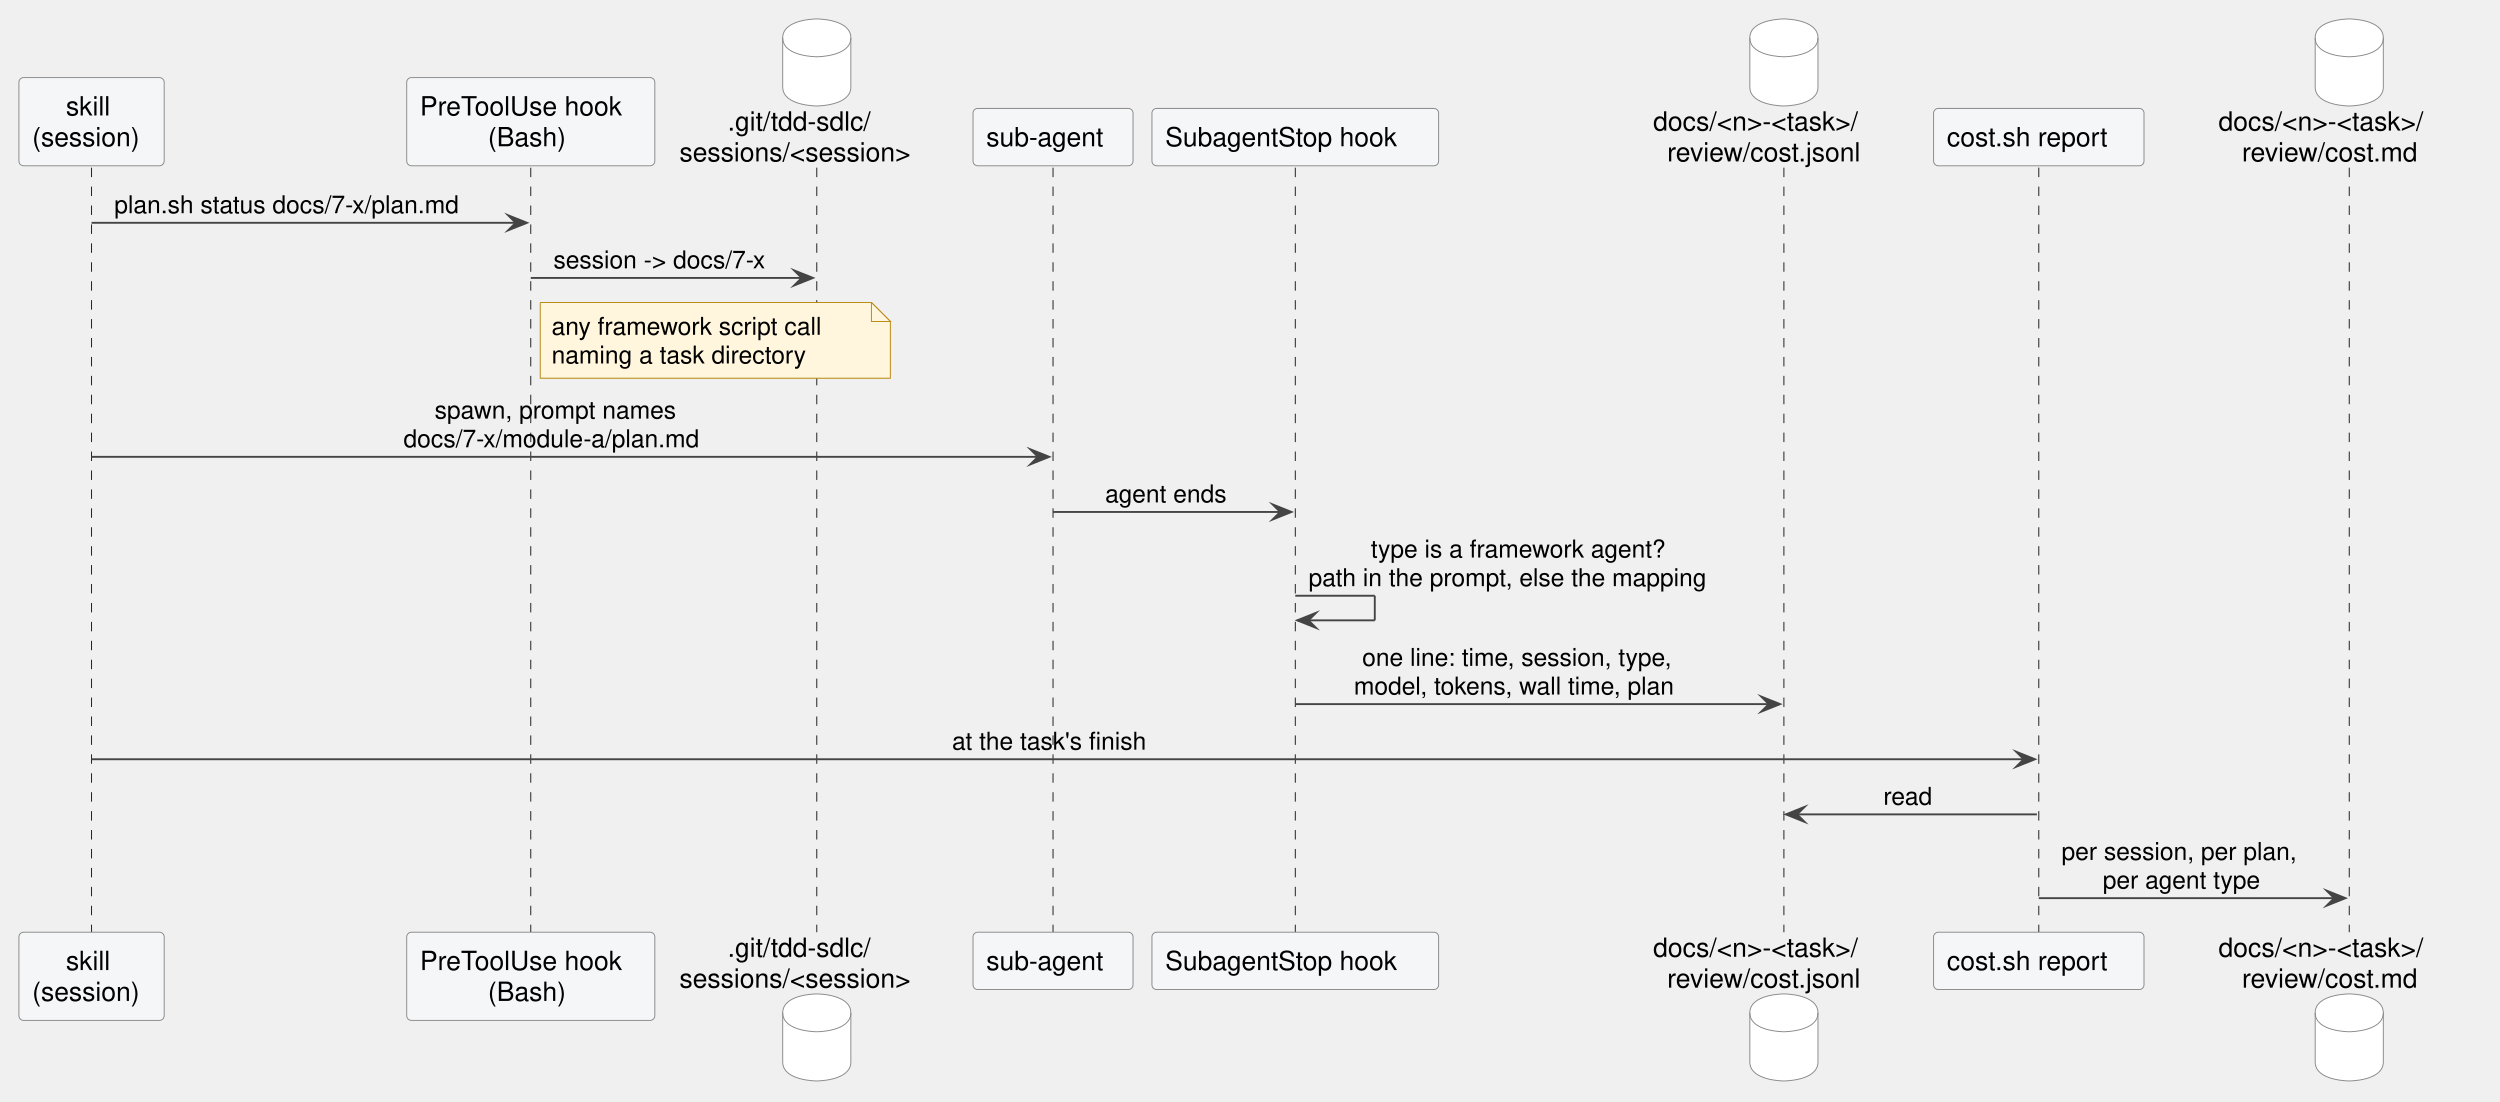
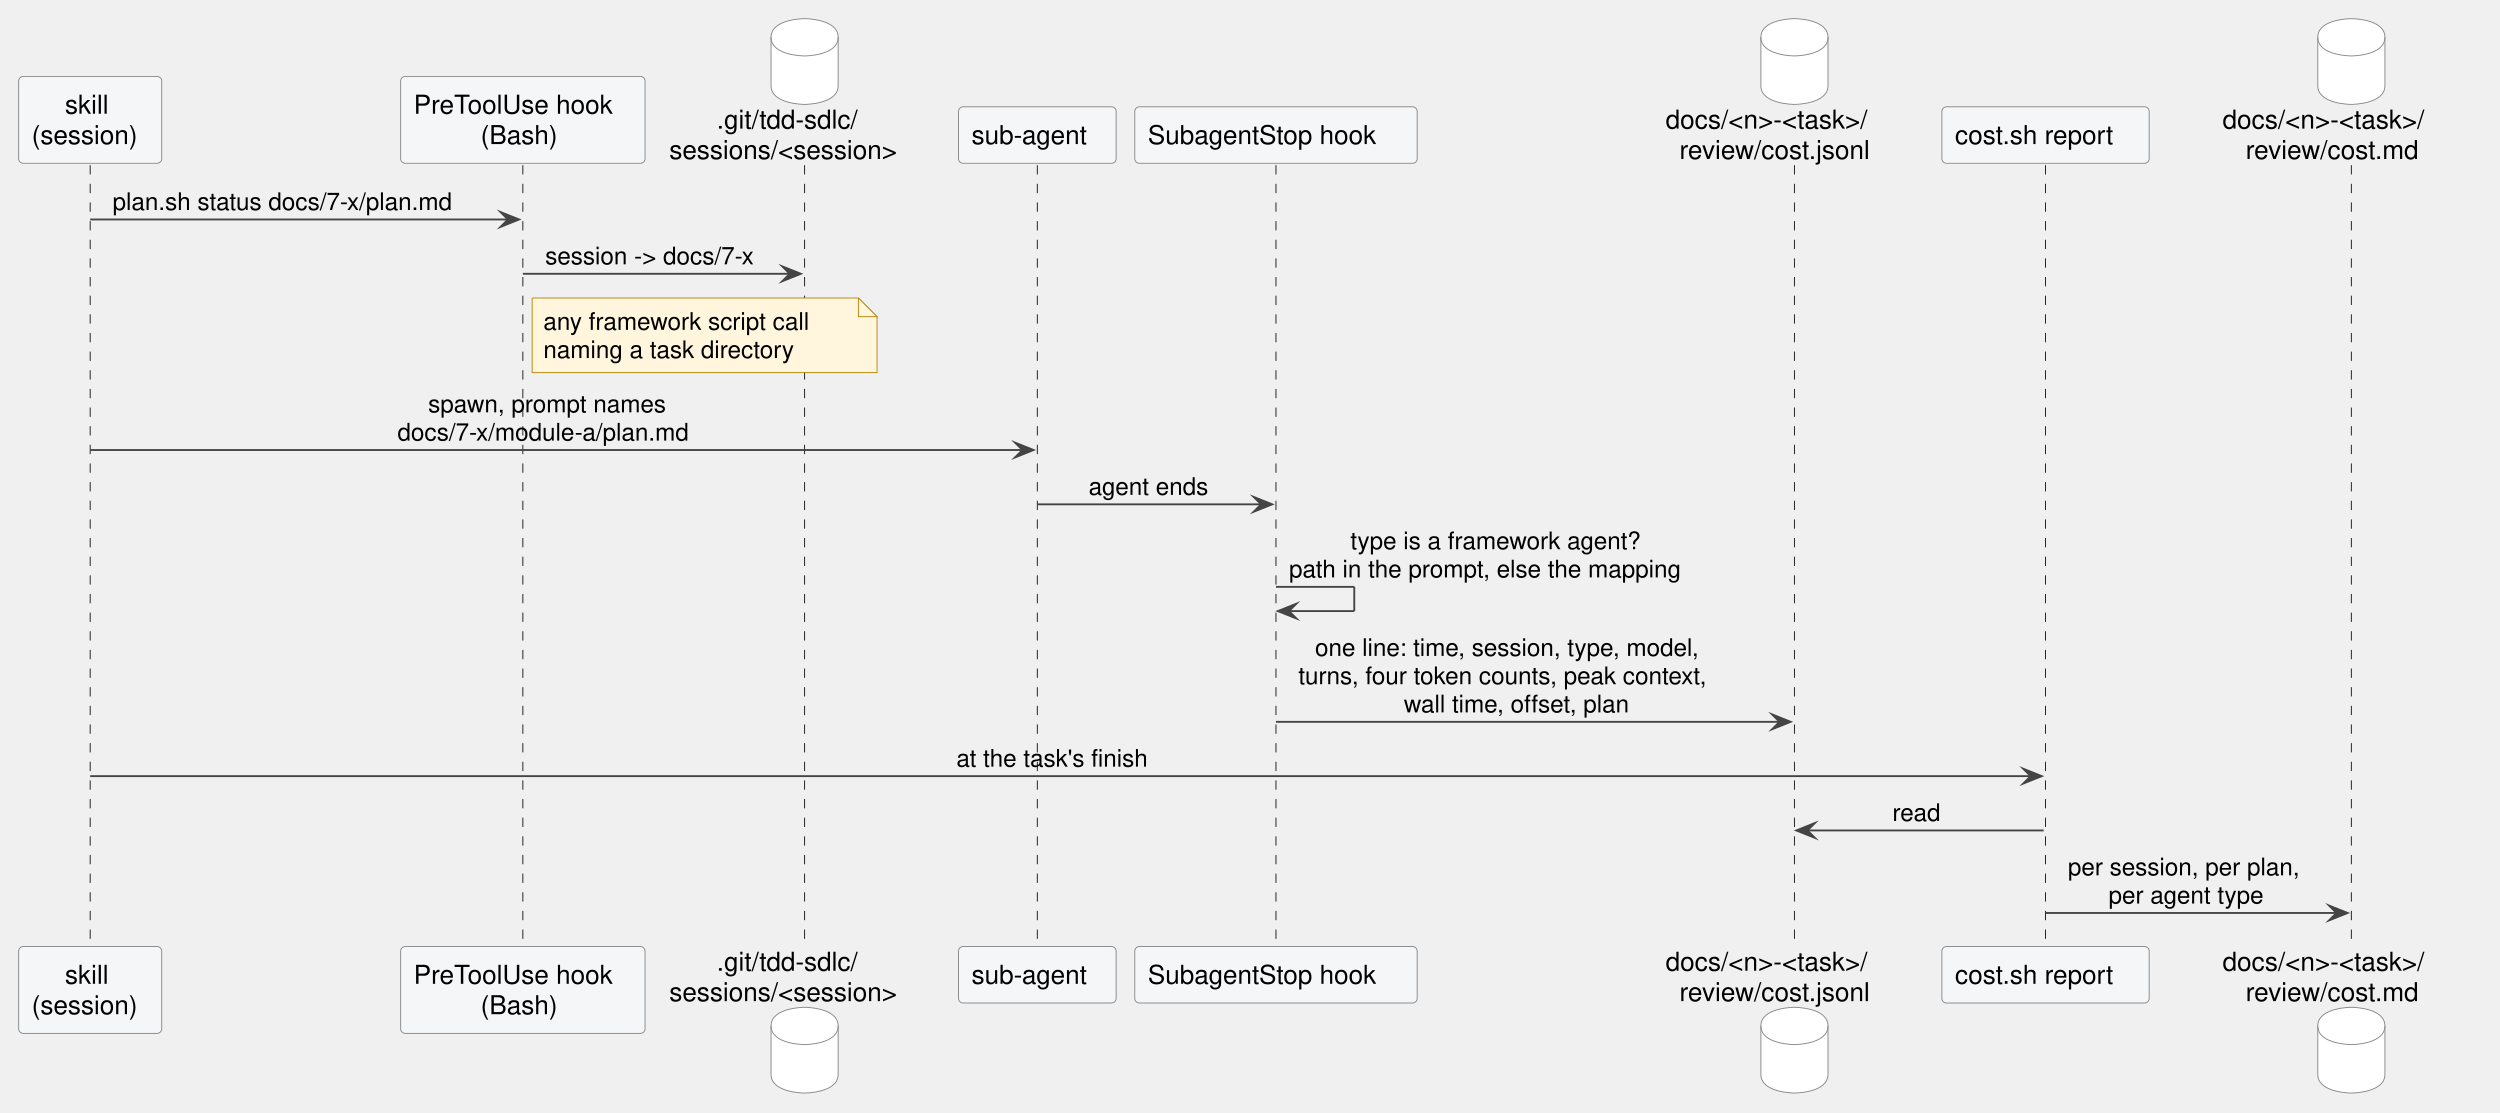
- <svg xmlns="http://www.w3.org/2000/svg" version="1.1" data-diagram-type="SEQUENCE" style="width:1321px;height:582px;background:#FFFFFF;" width="1321px" height="582px" viewBox="0 0 1321 582" zoomAndPan="magnify" preserveAspectRatio="none" contentStyleType="text/css">
+ <svg xmlns="http://www.w3.org/2000/svg" version="1.1" data-diagram-type="SEQUENCE" style="width:1341px;height:597px;background:#FFFFFF;" width="1341px" height="597px" viewBox="0 0 1341 597" zoomAndPan="magnify" preserveAspectRatio="none" contentStyleType="text/css">
  <defs />
  <g font-family="sans-serif" lengthAdjust="spacing">
    <g>
-       <rect x="44.874" y="88.594" width="8" height="403.992" fill="#000" fill-opacity="0" />
-       <line x1="48.374" y1="88.594" x2="48.374" y2="492.586" style="stroke:#181818;stroke-width:0.5;stroke-dasharray:5,5;" />
+       <rect x="44.874" y="88.594" width="8" height="419.125" fill="#000" fill-opacity="0" />
+       <line x1="48.374" y1="88.594" x2="48.374" y2="507.719" style="stroke:#181818;stroke-width:0.5;stroke-dasharray:5,5;" />
    </g>
    <g>
-       <rect x="276.956" y="88.594" width="8" height="403.992" fill="#000" fill-opacity="0" />
-       <line x1="280.456" y1="88.594" x2="280.456" y2="492.586" style="stroke:#181818;stroke-width:0.5;stroke-dasharray:5,5;" />
+       <rect x="276.956" y="88.594" width="8" height="419.125" fill="#000" fill-opacity="0" />
+       <line x1="280.456" y1="88.594" x2="280.456" y2="507.719" style="stroke:#181818;stroke-width:0.5;stroke-dasharray:5,5;" />
    </g>
    <g>
-       <rect x="428.087" y="88.594" width="8" height="403.992" fill="#000" fill-opacity="0" />
-       <line x1="431.587" y1="88.594" x2="431.587" y2="492.586" style="stroke:#181818;stroke-width:0.5;stroke-dasharray:5,5;" />
+       <rect x="428.087" y="88.594" width="8" height="419.125" fill="#000" fill-opacity="0" />
+       <line x1="431.587" y1="88.594" x2="431.587" y2="507.719" style="stroke:#181818;stroke-width:0.5;stroke-dasharray:5,5;" />
    </g>
    <g>
-       <rect x="552.919" y="88.594" width="8" height="403.992" fill="#000" fill-opacity="0" />
-       <line x1="556.419" y1="88.594" x2="556.419" y2="492.586" style="stroke:#181818;stroke-width:0.5;stroke-dasharray:5,5;" />
+       <rect x="552.919" y="88.594" width="8" height="419.125" fill="#000" fill-opacity="0" />
+       <line x1="556.419" y1="88.594" x2="556.419" y2="507.719" style="stroke:#181818;stroke-width:0.5;stroke-dasharray:5,5;" />
    </g>
    <g>
-       <rect x="680.932" y="88.594" width="8" height="403.992" fill="#000" fill-opacity="0" />
-       <line x1="684.432" y1="88.594" x2="684.432" y2="492.586" style="stroke:#181818;stroke-width:0.5;stroke-dasharray:5,5;" />
+       <rect x="680.932" y="88.594" width="8" height="419.125" fill="#000" fill-opacity="0" />
+       <line x1="684.432" y1="88.594" x2="684.432" y2="507.719" style="stroke:#181818;stroke-width:0.5;stroke-dasharray:5,5;" />
    </g>
    <g>
-       <rect x="939.113" y="88.594" width="8" height="403.992" fill="#000" fill-opacity="0" />
-       <line x1="942.613" y1="88.594" x2="942.613" y2="492.586" style="stroke:#181818;stroke-width:0.5;stroke-dasharray:5,5;" />
+       <rect x="959.035" y="88.594" width="8" height="419.125" fill="#000" fill-opacity="0" />
+       <line x1="962.535" y1="88.594" x2="962.535" y2="507.719" style="stroke:#181818;stroke-width:0.5;stroke-dasharray:5,5;" />
    </g>
    <g>
-       <rect x="1073.8" y="88.594" width="8" height="403.992" fill="#000" fill-opacity="0" />
-       <line x1="1077.3" y1="88.594" x2="1077.3" y2="492.586" style="stroke:#181818;stroke-width:0.5;stroke-dasharray:5,5;" />
+       <rect x="1093.721" y="88.594" width="8" height="419.125" fill="#000" fill-opacity="0" />
+       <line x1="1097.221" y1="88.594" x2="1097.221" y2="507.719" style="stroke:#181818;stroke-width:0.5;stroke-dasharray:5,5;" />
    </g>
    <g>
-       <rect x="1237.842" y="88.594" width="8" height="403.992" fill="#000" fill-opacity="0" />
-       <line x1="1241.342" y1="88.594" x2="1241.342" y2="492.586" style="stroke:#181818;stroke-width:0.5;stroke-dasharray:5,5;" />
+       <rect x="1257.763" y="88.594" width="8" height="419.125" fill="#000" fill-opacity="0" />
+       <line x1="1261.263" y1="88.594" x2="1261.263" y2="507.719" style="stroke:#181818;stroke-width:0.5;stroke-dasharray:5,5;" />
    </g>
    <rect x="10" y="41" width="76.747" height="46.594" fill="#F4F6F8" style="stroke:#888;stroke-width:0.5;" rx="2.5" ry="2.5" />
    <text x="34.838" y="60.995" fill="#000" font-size="14" textLength="27.07" font-family="Helvetica">skill</text>
    <text x="17" y="77.292" fill="#000" font-size="14" textLength="62.747" font-family="Helvetica">(session)</text>
    <rect x="214.906" y="41" width="131.1" height="46.594" fill="#F4F6F8" style="stroke:#888;stroke-width:0.5;" rx="2.5" ry="2.5" />
    <text x="221.906" y="60.995" fill="#000" font-size="14" textLength="117.1" font-family="Helvetica">PreToolUse hook</text>
    <text x="257.819" y="77.292" fill="#000" font-size="14" textLength="45.274" font-family="Helvetica">(Bash)</text>
    <text x="384.471" y="68.995" fill="#000" font-size="14" textLength="88.231" font-family="Helvetica">.git/tdd-sdlc/</text>
    <text x="359.028" y="85.292" fill="#000" font-size="14" textLength="139.118" font-family="Helvetica">sessions/&lt;session&gt;</text>
    <path d="M413.587,20 C413.587,10 431.587,10 431.587,10 C431.587,10 449.587,10 449.587,20 L449.587,46 C449.587,56 431.587,56 431.587,56 C431.587,56 413.587,56 413.587,46 L413.587,20" style="stroke:#888;stroke-width:0.5;" fill="#FFF" />
    <path d="M413.587,20 C413.587,30 431.587,30 431.587,30 C431.587,30 449.587,30 449.587,20" style="stroke:#888;stroke-width:0.5;" fill="none" />
    <rect x="514.146" y="57.297" width="84.547" height="30.297" fill="#F4F6F8" style="stroke:#888;stroke-width:0.5;" rx="2.5" ry="2.5" />
    <text x="521.146" y="77.292" fill="#000" font-size="14" textLength="70.547" font-family="Helvetica">sub-agent</text>
    <rect x="608.693" y="57.297" width="151.478" height="30.297" fill="#F4F6F8" style="stroke:#888;stroke-width:0.5;" rx="2.5" ry="2.5" />
    <text x="615.693" y="77.292" fill="#000" font-size="14" textLength="137.478" font-family="Helvetica">SubagentStop hook</text>
-     <text x="873.517" y="68.995" fill="#000" font-size="14" textLength="132.193" font-family="Helvetica">docs/&lt;n&gt;-&lt;task&gt;/</text>
-     <text x="880.947" y="85.292" fill="#000" font-size="14" textLength="117.332" font-family="Helvetica">review/cost.jsonl</text>
-     <path d="M924.613,20 C924.613,10 942.613,10 942.613,10 C942.613,10 960.613,10 960.613,20 L960.613,46 C960.613,56 942.613,56 942.613,56 C942.613,56 924.613,56 924.613,46 L924.613,20" style="stroke:#888;stroke-width:0.5;" fill="#FFF" />
-     <path d="M924.613,20 C924.613,30 942.613,30 942.613,30 C942.613,30 960.613,30 960.613,20" style="stroke:#888;stroke-width:0.5;" fill="none" />
-     <rect x="1021.71" y="57.297" width="111.18" height="30.297" fill="#F4F6F8" style="stroke:#888;stroke-width:0.5;" rx="2.5" ry="2.5" />
-     <text x="1028.71" y="77.292" fill="#000" font-size="14" textLength="97.18" font-family="Helvetica">cost.sh report</text>
-     <text x="1172.245" y="68.995" fill="#000" font-size="14" textLength="132.193" font-family="Helvetica">docs/&lt;n&gt;-&lt;task&gt;/</text>
-     <text x="1184.669" y="85.292" fill="#000" font-size="14" textLength="107.345" font-family="Helvetica">review/cost.md</text>
-     <path d="M1223.342,20 C1223.342,10 1241.342,10 1241.342,10 C1241.342,10 1259.342,10 1259.342,20 L1259.342,46 C1259.342,56 1241.342,56 1241.342,56 C1241.342,56 1223.342,56 1223.342,46 L1223.342,20" style="stroke:#888;stroke-width:0.5;" fill="#FFF" />
-     <path d="M1223.342,20 C1223.342,30 1241.342,30 1241.342,30 C1241.342,30 1259.342,30 1259.342,20" style="stroke:#888;stroke-width:0.5;" fill="none" />
-     <rect x="10" y="492.586" width="76.747" height="46.594" fill="#F4F6F8" style="stroke:#888;stroke-width:0.5;" rx="2.5" ry="2.5" />
-     <text x="34.838" y="512.581" fill="#000" font-size="14" textLength="27.07" font-family="Helvetica">skill</text>
-     <text x="17" y="528.878" fill="#000" font-size="14" textLength="62.747" font-family="Helvetica">(session)</text>
-     <rect x="214.906" y="492.586" width="131.1" height="46.594" fill="#F4F6F8" style="stroke:#888;stroke-width:0.5;" rx="2.5" ry="2.5" />
-     <text x="221.906" y="512.581" fill="#000" font-size="14" textLength="117.1" font-family="Helvetica">PreToolUse hook</text>
-     <text x="257.819" y="528.878" fill="#000" font-size="14" textLength="45.274" font-family="Helvetica">(Bash)</text>
-     <text x="384.471" y="505.581" fill="#000" font-size="14" textLength="88.231" font-family="Helvetica">.git/tdd-sdlc/</text>
-     <text x="359.028" y="521.878" fill="#000" font-size="14" textLength="139.118" font-family="Helvetica">sessions/&lt;session&gt;</text>
-     <path d="M413.587,535.18 C413.587,525.18 431.587,525.18 431.587,525.18 C431.587,525.18 449.587,525.18 449.587,535.18 L449.587,561.18 C449.587,571.18 431.587,571.18 431.587,571.18 C431.587,571.18 413.587,571.18 413.587,561.18 L413.587,535.18" style="stroke:#888;stroke-width:0.5;" fill="#FFF" />
-     <path d="M413.587,535.18 C413.587,545.18 431.587,545.18 431.587,545.18 C431.587,545.18 449.587,545.18 449.587,535.18" style="stroke:#888;stroke-width:0.5;" fill="none" />
-     <rect x="514.146" y="492.586" width="84.547" height="30.297" fill="#F4F6F8" style="stroke:#888;stroke-width:0.5;" rx="2.5" ry="2.5" />
-     <text x="521.146" y="512.581" fill="#000" font-size="14" textLength="70.547" font-family="Helvetica">sub-agent</text>
-     <rect x="608.693" y="492.586" width="151.478" height="30.297" fill="#F4F6F8" style="stroke:#888;stroke-width:0.5;" rx="2.5" ry="2.5" />
-     <text x="615.693" y="512.581" fill="#000" font-size="14" textLength="137.478" font-family="Helvetica">SubagentStop hook</text>
-     <text x="873.517" y="505.581" fill="#000" font-size="14" textLength="132.193" font-family="Helvetica">docs/&lt;n&gt;-&lt;task&gt;/</text>
-     <text x="880.947" y="521.878" fill="#000" font-size="14" textLength="117.332" font-family="Helvetica">review/cost.jsonl</text>
-     <path d="M924.613,535.18 C924.613,525.18 942.613,525.18 942.613,525.18 C942.613,525.18 960.613,525.18 960.613,535.18 L960.613,561.18 C960.613,571.18 942.613,571.18 942.613,571.18 C942.613,571.18 924.613,571.18 924.613,561.18 L924.613,535.18" style="stroke:#888;stroke-width:0.5;" fill="#FFF" />
-     <path d="M924.613,535.18 C924.613,545.18 942.613,545.18 942.613,545.18 C942.613,545.18 960.613,545.18 960.613,535.18" style="stroke:#888;stroke-width:0.5;" fill="none" />
-     <rect x="1021.71" y="492.586" width="111.18" height="30.297" fill="#F4F6F8" style="stroke:#888;stroke-width:0.5;" rx="2.5" ry="2.5" />
-     <text x="1028.71" y="512.581" fill="#000" font-size="14" textLength="97.18" font-family="Helvetica">cost.sh report</text>
-     <text x="1172.245" y="505.581" fill="#000" font-size="14" textLength="132.193" font-family="Helvetica">docs/&lt;n&gt;-&lt;task&gt;/</text>
-     <text x="1184.669" y="521.878" fill="#000" font-size="14" textLength="107.345" font-family="Helvetica">review/cost.md</text>
-     <path d="M1223.342,535.18 C1223.342,525.18 1241.342,525.18 1241.342,525.18 C1241.342,525.18 1259.342,525.18 1259.342,535.18 L1259.342,561.18 C1259.342,571.18 1241.342,571.18 1241.342,571.18 C1241.342,571.18 1223.342,571.18 1223.342,561.18 L1223.342,535.18" style="stroke:#888;stroke-width:0.5;" fill="#FFF" />
-     <path d="M1223.342,535.18 C1223.342,545.18 1241.342,545.18 1241.342,545.18 C1241.342,545.18 1259.342,545.18 1259.342,535.18" style="stroke:#888;stroke-width:0.5;" fill="none" />
+     <text x="893.438" y="68.995" fill="#000" font-size="14" textLength="132.193" font-family="Helvetica">docs/&lt;n&gt;-&lt;task&gt;/</text>
+     <text x="900.869" y="85.292" fill="#000" font-size="14" textLength="117.332" font-family="Helvetica">review/cost.jsonl</text>
+     <path d="M944.535,20 C944.535,10 962.535,10 962.535,10 C962.535,10 980.535,10 980.535,20 L980.535,46 C980.535,56 962.535,56 962.535,56 C962.535,56 944.535,56 944.535,46 L944.535,20" style="stroke:#888;stroke-width:0.5;" fill="#FFF" />
+     <path d="M944.535,20 C944.535,30 962.535,30 962.535,30 C962.535,30 980.535,30 980.535,20" style="stroke:#888;stroke-width:0.5;" fill="none" />
+     <rect x="1041.631" y="57.297" width="111.18" height="30.297" fill="#F4F6F8" style="stroke:#888;stroke-width:0.5;" rx="2.5" ry="2.5" />
+     <text x="1048.631" y="77.292" fill="#000" font-size="14" textLength="97.18" font-family="Helvetica">cost.sh report</text>
+     <text x="1192.167" y="68.995" fill="#000" font-size="14" textLength="132.193" font-family="Helvetica">docs/&lt;n&gt;-&lt;task&gt;/</text>
+     <text x="1204.591" y="85.292" fill="#000" font-size="14" textLength="107.345" font-family="Helvetica">review/cost.md</text>
+     <path d="M1243.263,20 C1243.263,10 1261.263,10 1261.263,10 C1261.263,10 1279.263,10 1279.263,20 L1279.263,46 C1279.263,56 1261.263,56 1261.263,56 C1261.263,56 1243.263,56 1243.263,46 L1243.263,20" style="stroke:#888;stroke-width:0.5;" fill="#FFF" />
+     <path d="M1243.263,20 C1243.263,30 1261.263,30 1261.263,30 C1261.263,30 1279.263,30 1279.263,20" style="stroke:#888;stroke-width:0.5;" fill="none" />
+     <rect x="10" y="507.719" width="76.747" height="46.594" fill="#F4F6F8" style="stroke:#888;stroke-width:0.5;" rx="2.5" ry="2.5" />
+     <text x="34.838" y="527.714" fill="#000" font-size="14" textLength="27.07" font-family="Helvetica">skill</text>
+     <text x="17" y="544.011" fill="#000" font-size="14" textLength="62.747" font-family="Helvetica">(session)</text>
+     <rect x="214.906" y="507.719" width="131.1" height="46.594" fill="#F4F6F8" style="stroke:#888;stroke-width:0.5;" rx="2.5" ry="2.5" />
+     <text x="221.906" y="527.714" fill="#000" font-size="14" textLength="117.1" font-family="Helvetica">PreToolUse hook</text>
+     <text x="257.819" y="544.011" fill="#000" font-size="14" textLength="45.274" font-family="Helvetica">(Bash)</text>
+     <text x="384.471" y="520.714" fill="#000" font-size="14" textLength="88.231" font-family="Helvetica">.git/tdd-sdlc/</text>
+     <text x="359.028" y="537.011" fill="#000" font-size="14" textLength="139.118" font-family="Helvetica">sessions/&lt;session&gt;</text>
+     <path d="M413.587,550.313 C413.587,540.313 431.587,540.313 431.587,540.313 C431.587,540.313 449.587,540.313 449.587,550.313 L449.587,576.313 C449.587,586.313 431.587,586.313 431.587,586.313 C431.587,586.313 413.587,586.313 413.587,576.313 L413.587,550.313" style="stroke:#888;stroke-width:0.5;" fill="#FFF" />
+     <path d="M413.587,550.313 C413.587,560.313 431.587,560.313 431.587,560.313 C431.587,560.313 449.587,560.313 449.587,550.313" style="stroke:#888;stroke-width:0.5;" fill="none" />
+     <rect x="514.146" y="507.719" width="84.547" height="30.297" fill="#F4F6F8" style="stroke:#888;stroke-width:0.5;" rx="2.5" ry="2.5" />
+     <text x="521.146" y="527.714" fill="#000" font-size="14" textLength="70.547" font-family="Helvetica">sub-agent</text>
+     <rect x="608.693" y="507.719" width="151.478" height="30.297" fill="#F4F6F8" style="stroke:#888;stroke-width:0.5;" rx="2.5" ry="2.5" />
+     <text x="615.693" y="527.714" fill="#000" font-size="14" textLength="137.478" font-family="Helvetica">SubagentStop hook</text>
+     <text x="893.438" y="520.714" fill="#000" font-size="14" textLength="132.193" font-family="Helvetica">docs/&lt;n&gt;-&lt;task&gt;/</text>
+     <text x="900.869" y="537.011" fill="#000" font-size="14" textLength="117.332" font-family="Helvetica">review/cost.jsonl</text>
+     <path d="M944.535,550.313 C944.535,540.313 962.535,540.313 962.535,540.313 C962.535,540.313 980.535,540.313 980.535,550.313 L980.535,576.313 C980.535,586.313 962.535,586.313 962.535,586.313 C962.535,586.313 944.535,586.313 944.535,576.313 L944.535,550.313" style="stroke:#888;stroke-width:0.5;" fill="#FFF" />
+     <path d="M944.535,550.313 C944.535,560.313 962.535,560.313 962.535,560.313 C962.535,560.313 980.535,560.313 980.535,550.313" style="stroke:#888;stroke-width:0.5;" fill="none" />
+     <rect x="1041.631" y="507.719" width="111.18" height="30.297" fill="#F4F6F8" style="stroke:#888;stroke-width:0.5;" rx="2.5" ry="2.5" />
+     <text x="1048.631" y="527.714" fill="#000" font-size="14" textLength="97.18" font-family="Helvetica">cost.sh report</text>
+     <text x="1192.167" y="520.714" fill="#000" font-size="14" textLength="132.193" font-family="Helvetica">docs/&lt;n&gt;-&lt;task&gt;/</text>
+     <text x="1204.591" y="537.011" fill="#000" font-size="14" textLength="107.345" font-family="Helvetica">review/cost.md</text>
+     <path d="M1243.263,550.313 C1243.263,540.313 1261.263,540.313 1261.263,540.313 C1261.263,540.313 1279.263,540.313 1279.263,550.313 L1279.263,576.313 C1279.263,586.313 1261.263,586.313 1261.263,586.313 C1261.263,586.313 1243.263,586.313 1243.263,576.313 L1243.263,550.313" style="stroke:#888;stroke-width:0.5;" fill="#FFF" />
+     <path d="M1243.263,550.313 C1243.263,560.313 1261.263,560.313 1261.263,560.313 C1261.263,560.313 1279.263,560.313 1279.263,550.313" style="stroke:#888;stroke-width:0.5;" fill="none" />
    <polygon points="268.456,113.727,278.456,117.727,268.456,121.727,272.456,117.727" fill="#444" style="stroke:#444;stroke-width:1;stroke-linejoin:miter;stroke-miterlimit:10;" />
    <line x1="48.374" y1="117.727" x2="274.456" y2="117.727" style="stroke:#444;stroke-width:1;" />
    <text x="60.374" y="112.661" fill="#000" font-size="13" textLength="208.083" font-family="Helvetica">plan.sh status docs/7-x/plan.md</text>
    <polygon points="419.587,142.859,429.587,146.859,419.587,150.859,423.587,146.859" fill="#444" style="stroke:#444;stroke-width:1;stroke-linejoin:miter;stroke-miterlimit:10;" />
    <line x1="280.456" y1="146.859" x2="425.587" y2="146.859" style="stroke:#444;stroke-width:1;" />
    <text x="292.456" y="141.793" fill="#000" font-size="13" textLength="127.131" font-family="Helvetica">session -&gt; docs/7-x</text>
    <path d="M285.456,159.859 L285.456,199.859 L470.456,199.859 L470.456,169.859 L460.456,159.859 L285.456,159.859" style="stroke:#B8860B;stroke-width:0.5;" fill="#FFF6DD" />
    <path d="M460.456,159.859 L460.456,169.859 L470.456,169.859 L460.456,159.859" style="stroke:#B8860B;stroke-width:0.5;" fill="#FFF6DD" />
    <text x="291.456" y="176.926" fill="#000" font-size="13" textLength="164.868" font-family="Helvetica">any framework script call</text>
    <text x="291.456" y="192.059" fill="#000" font-size="13" textLength="155.143" font-family="Helvetica">naming a task directory</text>
    <polygon points="544.419,237.391,554.419,241.391,544.419,245.391,548.419,241.391" fill="#444" style="stroke:#444;stroke-width:1;stroke-linejoin:miter;stroke-miterlimit:10;" />
    <line x1="48.374" y1="241.391" x2="550.419" y2="241.391" style="stroke:#444;stroke-width:1;" />
    <text x="229.665" y="221.192" fill="#000" font-size="13" textLength="145.463" font-family="Helvetica">spawn, prompt names</text>
    <text x="213.19" y="236.325" fill="#000" font-size="13" textLength="178.414" font-family="Helvetica">docs/7-x/module-a/plan.md</text>
    <polygon points="672.432,266.523,682.432,270.523,672.432,274.523,676.432,270.523" fill="#444" style="stroke:#444;stroke-width:1;stroke-linejoin:miter;stroke-miterlimit:10;" />
    <line x1="556.419" y1="270.523" x2="678.432" y2="270.523" style="stroke:#444;stroke-width:1;" />
    <text x="583.952" y="265.458" fill="#000" font-size="13" textLength="72.947" font-family="Helvetica">agent ends</text>
    <line x1="684.432" y1="314.789" x2="726.432" y2="314.789" style="stroke:#444;stroke-width:1;" />
    <line x1="726.432" y1="314.789" x2="726.432" y2="327.789" style="stroke:#444;stroke-width:1;" />
    <line x1="685.432" y1="327.789" x2="726.432" y2="327.789" style="stroke:#444;stroke-width:1;" />
    <polygon points="695.432,323.789,685.432,327.789,695.432,331.789,691.432,327.789" fill="#444" style="stroke:#444;stroke-width:1;stroke-linejoin:miter;stroke-miterlimit:10;" />
    <text x="724.332" y="294.59" fill="#000" font-size="13" textLength="178.382" font-family="Helvetica">type is a framework agent?</text>
    <text x="691.432" y="309.723" fill="#000" font-size="13" textLength="244.182" font-family="Helvetica">path in the prompt, else the mapping</text>
-     <polygon points="930.613,368.055,940.613,372.055,930.613,376.055,934.613,372.055" fill="#444" style="stroke:#444;stroke-width:1;stroke-linejoin:miter;stroke-miterlimit:10;" />
-     <line x1="684.432" y1="372.055" x2="936.613" y2="372.055" style="stroke:#444;stroke-width:1;" />
-     <text x="719.777" y="351.856" fill="#000" font-size="13" textLength="187.491" font-family="Helvetica">one line: time, session, type,</text>
-     <text x="715.394" y="366.989" fill="#000" font-size="13" textLength="196.257" font-family="Helvetica">model, tokens, wall time, plan</text>
-     <polygon points="1065.3,397.188,1075.3,401.188,1065.3,405.188,1069.3,401.188" fill="#444" style="stroke:#444;stroke-width:1;stroke-linejoin:miter;stroke-miterlimit:10;" />
-     <line x1="48.374" y1="401.188" x2="1071.3" y2="401.188" style="stroke:#444;stroke-width:1;" />
-     <text x="503.058" y="396.122" fill="#000" font-size="13" textLength="119.558" font-family="Helvetica">at the task's finish</text>
-     <polygon points="953.613,426.32,943.613,430.32,953.613,434.32,949.613,430.32" fill="#444" style="stroke:#444;stroke-width:1;stroke-linejoin:miter;stroke-miterlimit:10;" />
-     <line x1="947.613" y1="430.32" x2="1076.3" y2="430.32" style="stroke:#444;stroke-width:1;" />
-     <text x="995.176" y="425.254" fill="#000" font-size="13" textLength="29.561" font-family="Helvetica">read</text>
-     <polygon points="1229.342,470.586,1239.342,474.586,1229.342,478.586,1233.342,474.586" fill="#444" style="stroke:#444;stroke-width:1;stroke-linejoin:miter;stroke-miterlimit:10;" />
-     <line x1="1077.3" y1="474.586" x2="1235.342" y2="474.586" style="stroke:#444;stroke-width:1;" />
-     <text x="1089.3" y="454.387" fill="#000" font-size="13" textLength="140.042" font-family="Helvetica">per session, per plan,</text>
-     <text x="1111.094" y="469.52" fill="#000" font-size="13" textLength="96.453" font-family="Helvetica">per agent type</text>
+     <polygon points="950.535,383.188,960.535,387.188,950.535,391.188,954.535,387.188" fill="#444" style="stroke:#444;stroke-width:1;stroke-linejoin:miter;stroke-miterlimit:10;" />
+     <line x1="684.432" y1="387.188" x2="956.535" y2="387.188" style="stroke:#444;stroke-width:1;" />
+     <text x="705.366" y="351.856" fill="#000" font-size="13" textLength="236.234" font-family="Helvetica">one line: time, session, type, model,</text>
+     <text x="696.432" y="366.989" fill="#000" font-size="13" textLength="254.103" font-family="Helvetica">turns, four token counts, peak context,</text>
+     <text x="753.034" y="382.122" fill="#000" font-size="13" textLength="140.899" font-family="Helvetica">wall time, offset, plan</text>
+     <polygon points="1085.221,412.32,1095.221,416.32,1085.221,420.32,1089.221,416.32" fill="#444" style="stroke:#444;stroke-width:1;stroke-linejoin:miter;stroke-miterlimit:10;" />
+     <line x1="48.374" y1="416.32" x2="1091.221" y2="416.32" style="stroke:#444;stroke-width:1;" />
+     <text x="513.018" y="411.254" fill="#000" font-size="13" textLength="119.558" font-family="Helvetica">at the task's finish</text>
+     <polygon points="973.535,441.453,963.535,445.453,973.535,449.453,969.535,445.453" fill="#444" style="stroke:#444;stroke-width:1;stroke-linejoin:miter;stroke-miterlimit:10;" />
+     <line x1="967.535" y1="445.453" x2="1096.221" y2="445.453" style="stroke:#444;stroke-width:1;" />
+     <text x="1015.097" y="440.387" fill="#000" font-size="13" textLength="29.561" font-family="Helvetica">read</text>
+     <polygon points="1249.263,485.719,1259.263,489.719,1249.263,493.719,1253.263,489.719" fill="#444" style="stroke:#444;stroke-width:1;stroke-linejoin:miter;stroke-miterlimit:10;" />
+     <line x1="1097.221" y1="489.719" x2="1255.263" y2="489.719" style="stroke:#444;stroke-width:1;" />
+     <text x="1109.221" y="469.52" fill="#000" font-size="13" textLength="140.042" font-family="Helvetica">per session, per plan,</text>
+     <text x="1131.016" y="484.653" fill="#000" font-size="13" textLength="96.453" font-family="Helvetica">per agent type</text>
  </g>
</svg>
